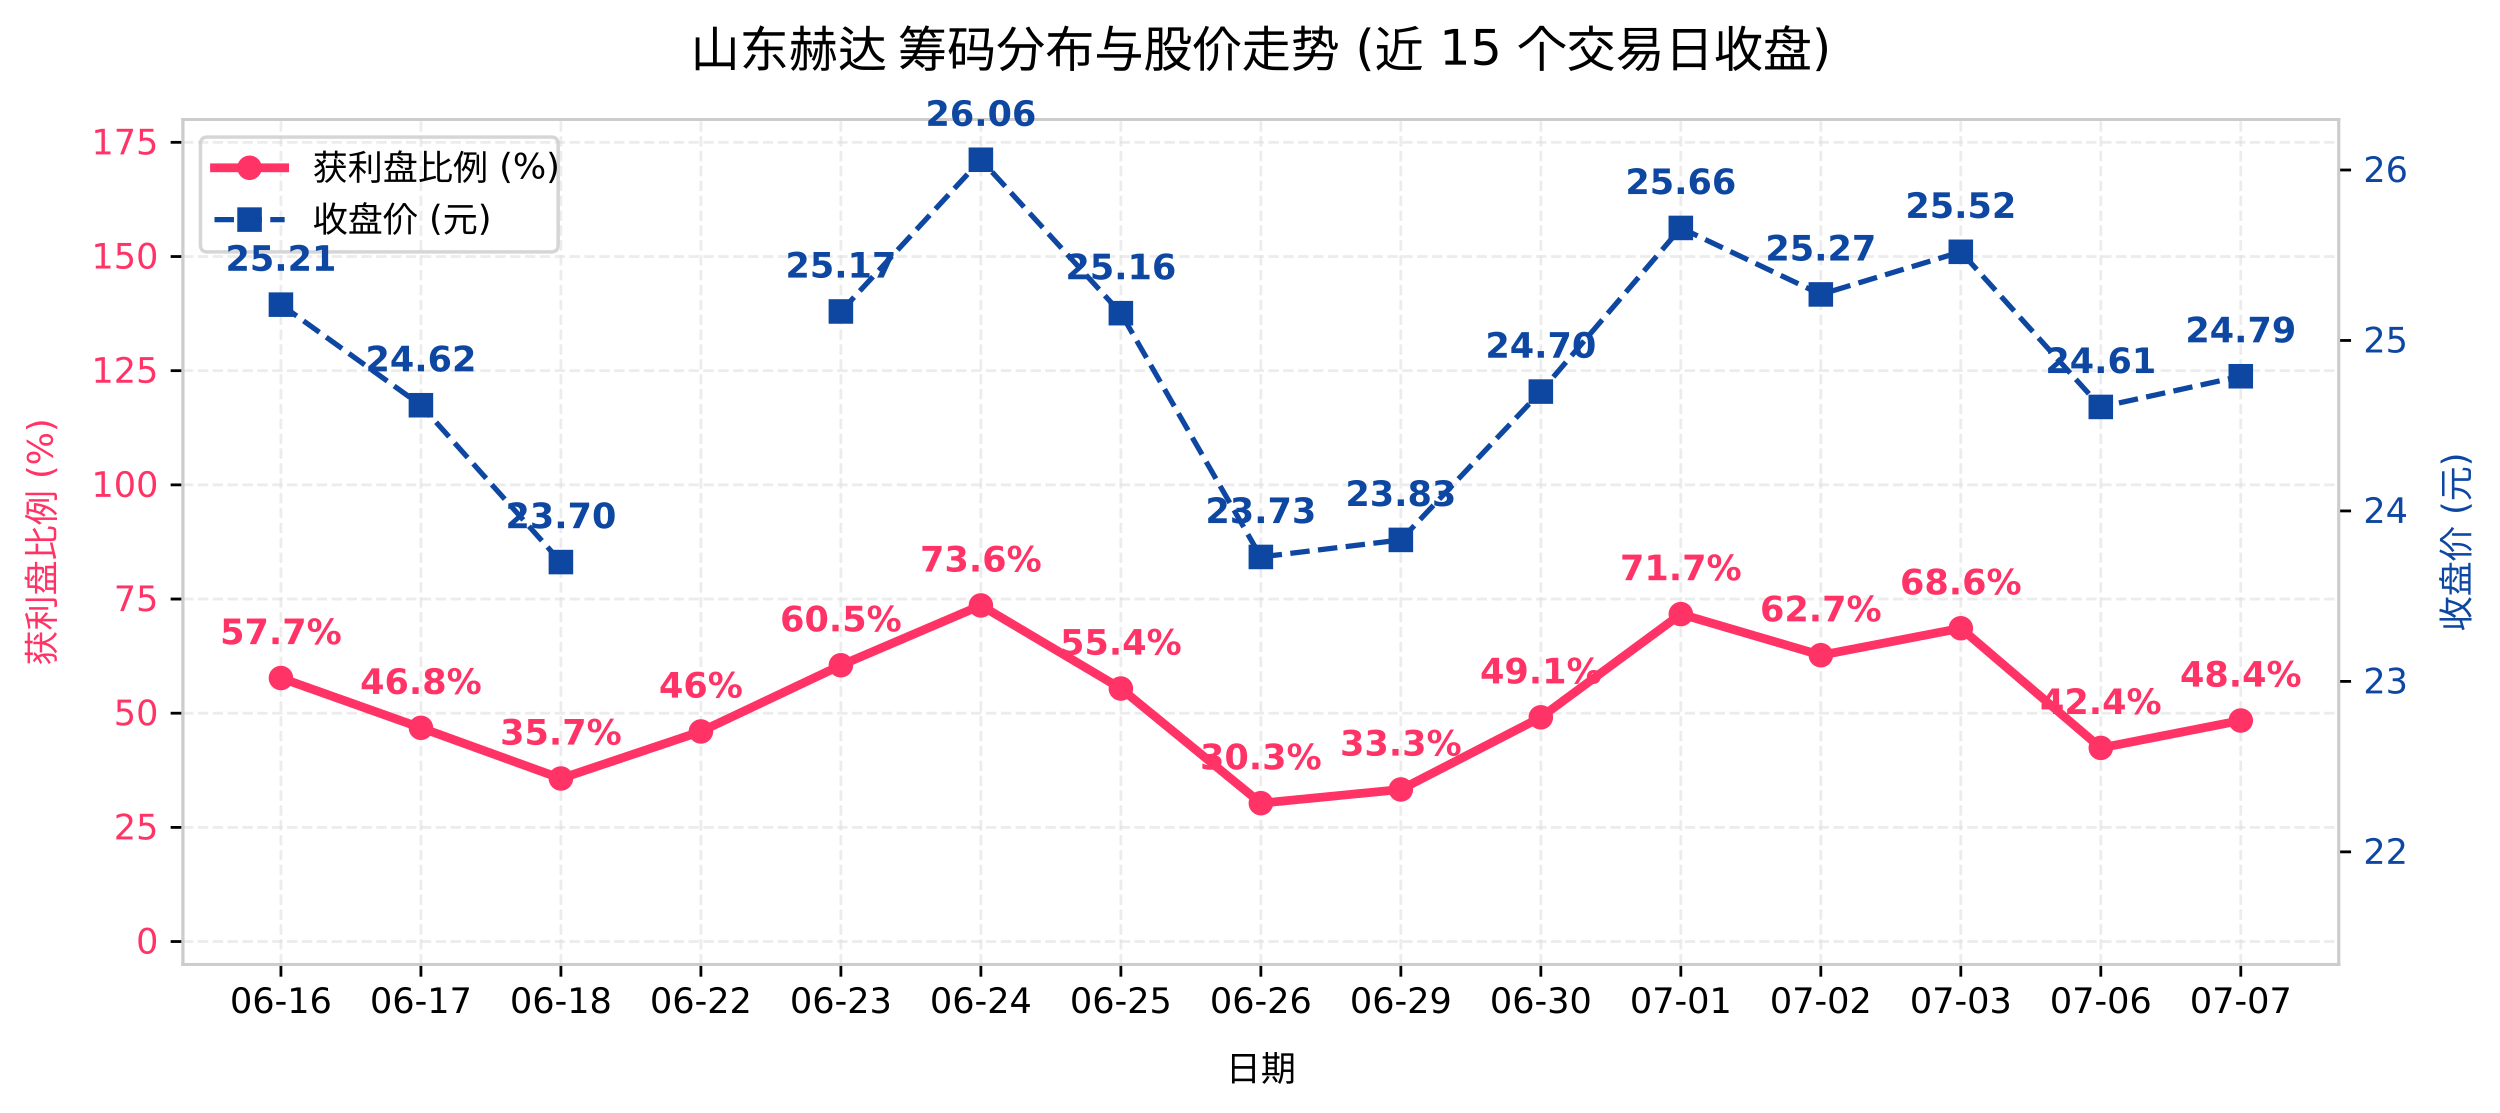
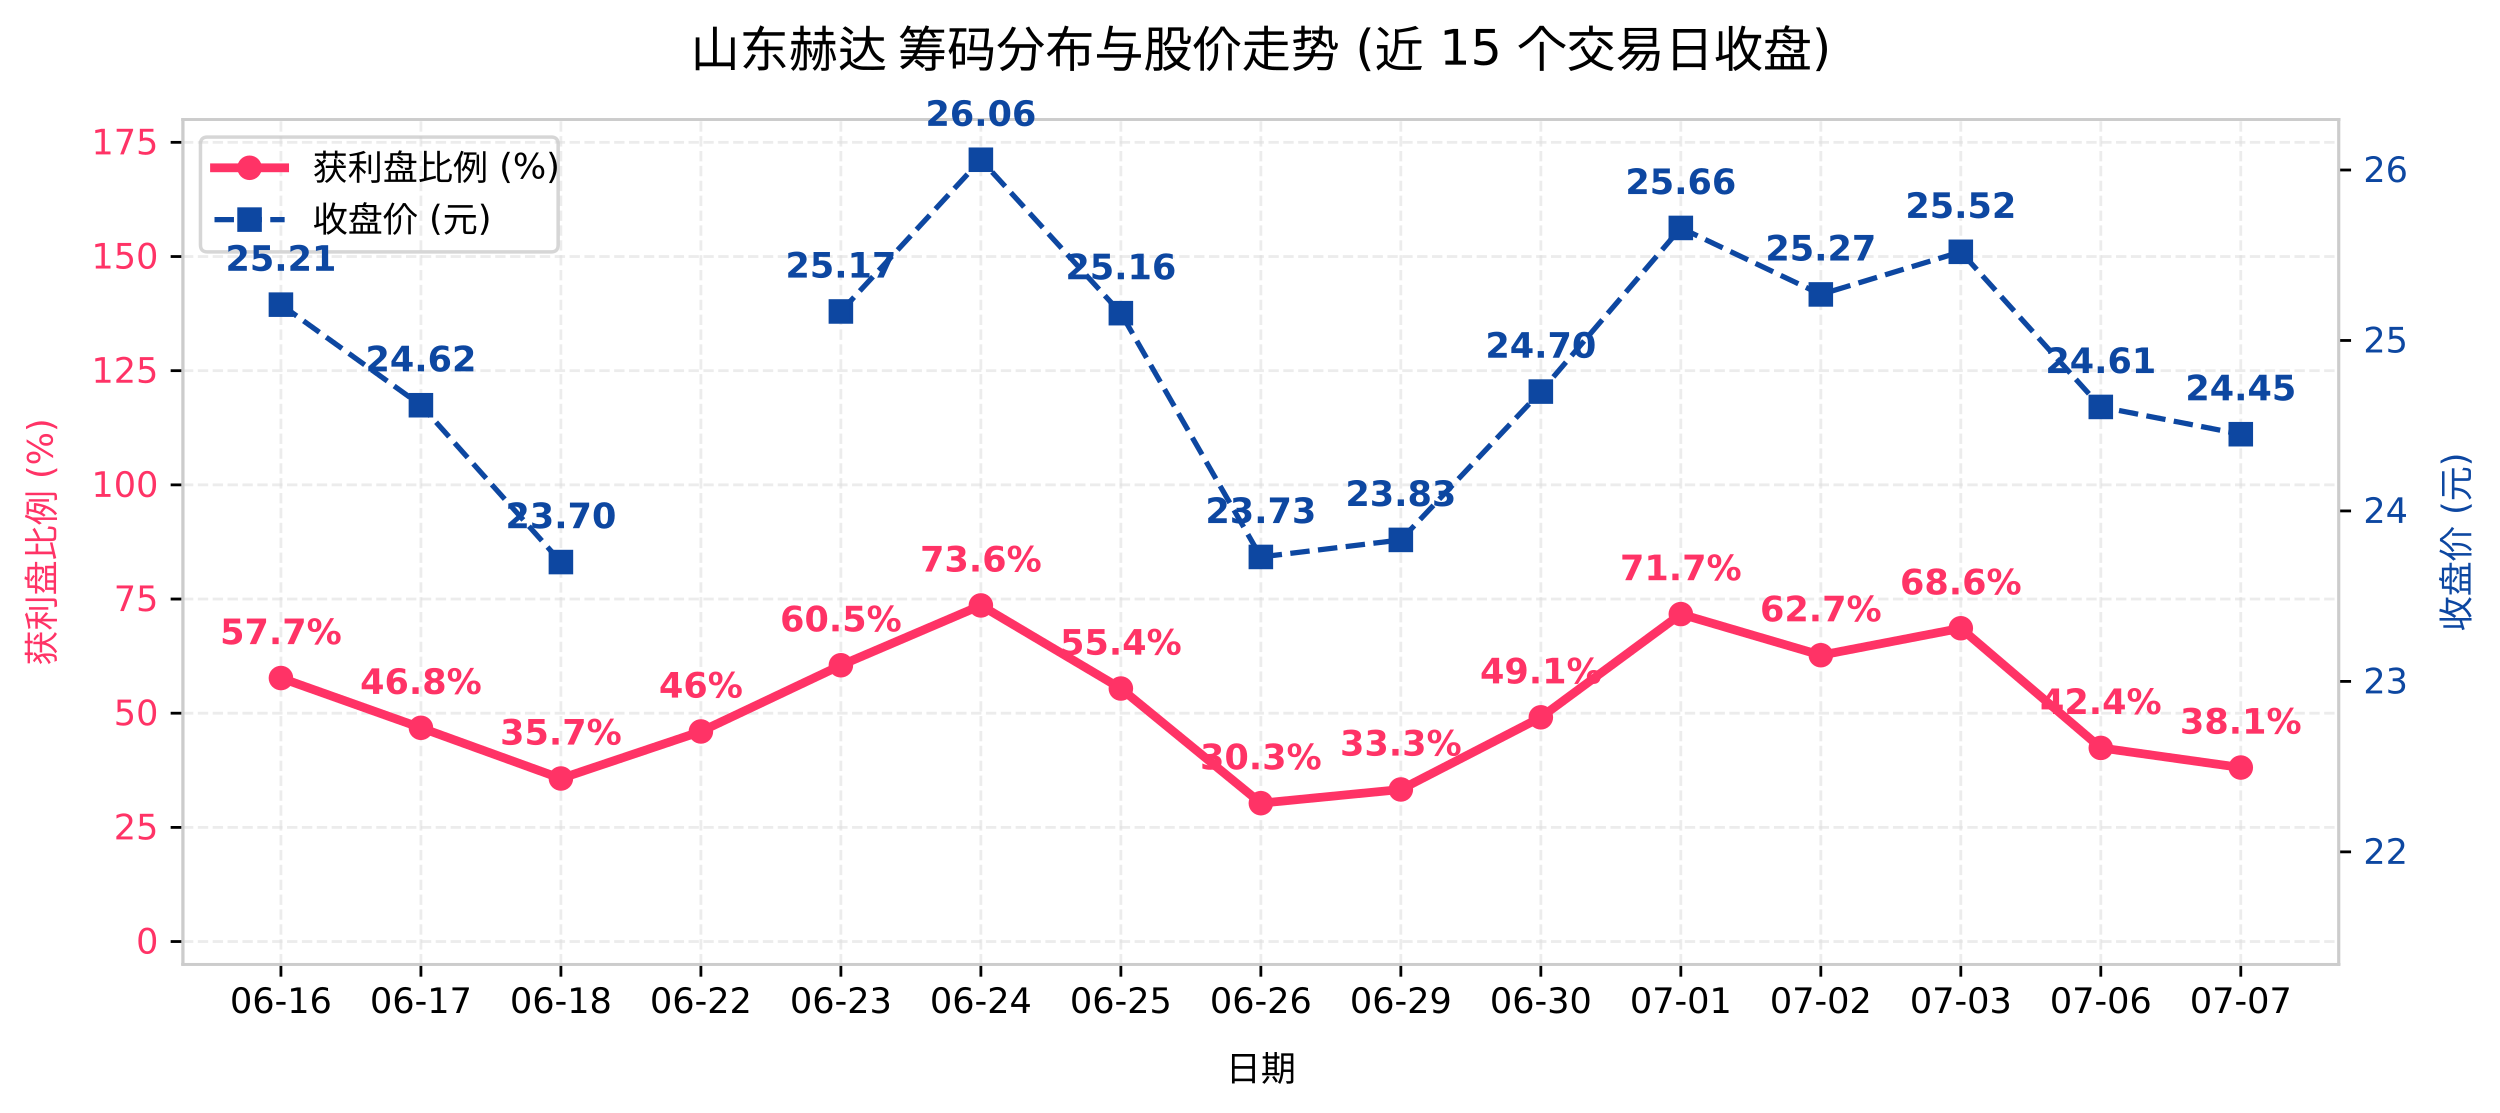
<svg xmlns="http://www.w3.org/2000/svg" xmlns:xlink="http://www.w3.org/1999/xlink" width="712.853pt" height="317.114pt" viewBox="0 0 712.853 317.114" version="1.1">
  <defs>
    <style type="text/css">*{stroke-linejoin: round; stroke-linecap: butt}</style>
  </defs>
  <g id="figure_1">
    <g id="patch_1">
      <path d="M 0 317.114  L 712.853 317.114  L 712.853 0  L 0 0  L 0 317.114  z " style="fill: none" />
    </g>
    <g id="axes_1">
      <g id="patch_2">
        <path d="M 52.163 274.983  L 666.883 274.983  L 666.883 34.08  L 52.163 34.08  L 52.163 274.983  z " style="fill: none" />
      </g>
      <g id="matplotlib.axis_1">
        <g id="xtick_1">
          <g id="line2d_1">
-             <path d="M 80.104 274.983  L 80.104 34.08  " clip-path="url(#p7b10d1725b)" style="fill: none; stroke-dasharray: 2.96,1.28; stroke-dashoffset: 0; stroke: #e0e0e0; stroke-opacity: 0.6; stroke-width: 0.8" />
+             <path d="M 80.104 274.983  L 80.104 34.08  " clip-path="url(#p184917767e)" style="fill: none; stroke-dasharray: 2.96,1.28; stroke-dashoffset: 0; stroke: #e0e0e0; stroke-opacity: 0.6; stroke-width: 0.8" />
          </g>
          <g id="line2d_2">
            <defs>
-               <path id="mfbb56ab481" d="M 0 0  L 0 3.5  " style="stroke: #000000; stroke-width: 0.8" />
+               <path id="mda53ec20e9" d="M 0 0  L 0 3.5  " style="stroke: #000000; stroke-width: 0.8" />
            </defs>
            <g>
-               <use xlink:href="#mfbb56ab481" x="80.104" y="274.983" style="stroke: #000000; stroke-width: 0.8" />
+               <use xlink:href="#mda53ec20e9" x="80.104" y="274.983" style="stroke: #000000; stroke-width: 0.8" />
            </g>
          </g>
          <g id="text_1">
            <text style="font: 10px 'WenQuanYi Zen Hei', 'DejaVu Sans', 'Arial', sans-serif; text-anchor: middle" x="80.104" y="288.839" transform="rotate(-0 80.10432 288.8391)">06-16</text>
          </g>
        </g>
        <g id="xtick_2">
          <g id="line2d_3">
-             <path d="M 120.021 274.983  L 120.021 34.08  " clip-path="url(#p7b10d1725b)" style="fill: none; stroke-dasharray: 2.96,1.28; stroke-dashoffset: 0; stroke: #e0e0e0; stroke-opacity: 0.6; stroke-width: 0.8" />
+             <path d="M 120.021 274.983  L 120.021 34.08  " clip-path="url(#p184917767e)" style="fill: none; stroke-dasharray: 2.96,1.28; stroke-dashoffset: 0; stroke: #e0e0e0; stroke-opacity: 0.6; stroke-width: 0.8" />
          </g>
          <g id="line2d_4">
            <g>
-               <use xlink:href="#mfbb56ab481" x="120.021" y="274.983" style="stroke: #000000; stroke-width: 0.8" />
+               <use xlink:href="#mda53ec20e9" x="120.021" y="274.983" style="stroke: #000000; stroke-width: 0.8" />
            </g>
          </g>
          <g id="text_2">
            <text style="font: 10px 'WenQuanYi Zen Hei', 'DejaVu Sans', 'Arial', sans-serif; text-anchor: middle" x="120.021" y="288.839" transform="rotate(-0 120.0212 288.8391)">06-17</text>
          </g>
        </g>
        <g id="xtick_3">
          <g id="line2d_5">
-             <path d="M 159.938 274.983  L 159.938 34.08  " clip-path="url(#p7b10d1725b)" style="fill: none; stroke-dasharray: 2.96,1.28; stroke-dashoffset: 0; stroke: #e0e0e0; stroke-opacity: 0.6; stroke-width: 0.8" />
+             <path d="M 159.938 274.983  L 159.938 34.08  " clip-path="url(#p184917767e)" style="fill: none; stroke-dasharray: 2.96,1.28; stroke-dashoffset: 0; stroke: #e0e0e0; stroke-opacity: 0.6; stroke-width: 0.8" />
          </g>
          <g id="line2d_6">
            <g>
-               <use xlink:href="#mfbb56ab481" x="159.938" y="274.983" style="stroke: #000000; stroke-width: 0.8" />
+               <use xlink:href="#mda53ec20e9" x="159.938" y="274.983" style="stroke: #000000; stroke-width: 0.8" />
            </g>
          </g>
          <g id="text_3">
            <text style="font: 10px 'WenQuanYi Zen Hei', 'DejaVu Sans', 'Arial', sans-serif; text-anchor: middle" x="159.938" y="288.839" transform="rotate(-0 159.9381 288.8391)">06-18</text>
          </g>
        </g>
        <g id="xtick_4">
          <g id="line2d_7">
-             <path d="M 199.855 274.983  L 199.855 34.08  " clip-path="url(#p7b10d1725b)" style="fill: none; stroke-dasharray: 2.96,1.28; stroke-dashoffset: 0; stroke: #e0e0e0; stroke-opacity: 0.6; stroke-width: 0.8" />
+             <path d="M 199.855 274.983  L 199.855 34.08  " clip-path="url(#p184917767e)" style="fill: none; stroke-dasharray: 2.96,1.28; stroke-dashoffset: 0; stroke: #e0e0e0; stroke-opacity: 0.6; stroke-width: 0.8" />
          </g>
          <g id="line2d_8">
            <g>
-               <use xlink:href="#mfbb56ab481" x="199.855" y="274.983" style="stroke: #000000; stroke-width: 0.8" />
+               <use xlink:href="#mda53ec20e9" x="199.855" y="274.983" style="stroke: #000000; stroke-width: 0.8" />
            </g>
          </g>
          <g id="text_4">
            <text style="font: 10px 'WenQuanYi Zen Hei', 'DejaVu Sans', 'Arial', sans-serif; text-anchor: middle" x="199.855" y="288.839" transform="rotate(-0 199.855 288.8391)">06-22</text>
          </g>
        </g>
        <g id="xtick_5">
          <g id="line2d_9">
-             <path d="M 239.772 274.983  L 239.772 34.08  " clip-path="url(#p7b10d1725b)" style="fill: none; stroke-dasharray: 2.96,1.28; stroke-dashoffset: 0; stroke: #e0e0e0; stroke-opacity: 0.6; stroke-width: 0.8" />
+             <path d="M 239.772 274.983  L 239.772 34.08  " clip-path="url(#p184917767e)" style="fill: none; stroke-dasharray: 2.96,1.28; stroke-dashoffset: 0; stroke: #e0e0e0; stroke-opacity: 0.6; stroke-width: 0.8" />
          </g>
          <g id="line2d_10">
            <g>
-               <use xlink:href="#mfbb56ab481" x="239.772" y="274.983" style="stroke: #000000; stroke-width: 0.8" />
+               <use xlink:href="#mda53ec20e9" x="239.772" y="274.983" style="stroke: #000000; stroke-width: 0.8" />
            </g>
          </g>
          <g id="text_5">
            <text style="font: 10px 'WenQuanYi Zen Hei', 'DejaVu Sans', 'Arial', sans-serif; text-anchor: middle" x="239.772" y="288.839" transform="rotate(-0 239.7719 288.8391)">06-23</text>
          </g>
        </g>
        <g id="xtick_6">
          <g id="line2d_11">
-             <path d="M 279.689 274.983  L 279.689 34.08  " clip-path="url(#p7b10d1725b)" style="fill: none; stroke-dasharray: 2.96,1.28; stroke-dashoffset: 0; stroke: #e0e0e0; stroke-opacity: 0.6; stroke-width: 0.8" />
+             <path d="M 279.689 274.983  L 279.689 34.08  " clip-path="url(#p184917767e)" style="fill: none; stroke-dasharray: 2.96,1.28; stroke-dashoffset: 0; stroke: #e0e0e0; stroke-opacity: 0.6; stroke-width: 0.8" />
          </g>
          <g id="line2d_12">
            <g>
-               <use xlink:href="#mfbb56ab481" x="279.689" y="274.983" style="stroke: #000000; stroke-width: 0.8" />
+               <use xlink:href="#mda53ec20e9" x="279.689" y="274.983" style="stroke: #000000; stroke-width: 0.8" />
            </g>
          </g>
          <g id="text_6">
            <text style="font: 10px 'WenQuanYi Zen Hei', 'DejaVu Sans', 'Arial', sans-serif; text-anchor: middle" x="279.689" y="288.839" transform="rotate(-0 279.6887 288.8391)">06-24</text>
          </g>
        </g>
        <g id="xtick_7">
          <g id="line2d_13">
-             <path d="M 319.606 274.983  L 319.606 34.08  " clip-path="url(#p7b10d1725b)" style="fill: none; stroke-dasharray: 2.96,1.28; stroke-dashoffset: 0; stroke: #e0e0e0; stroke-opacity: 0.6; stroke-width: 0.8" />
+             <path d="M 319.606 274.983  L 319.606 34.08  " clip-path="url(#p184917767e)" style="fill: none; stroke-dasharray: 2.96,1.28; stroke-dashoffset: 0; stroke: #e0e0e0; stroke-opacity: 0.6; stroke-width: 0.8" />
          </g>
          <g id="line2d_14">
            <g>
-               <use xlink:href="#mfbb56ab481" x="319.606" y="274.983" style="stroke: #000000; stroke-width: 0.8" />
+               <use xlink:href="#mda53ec20e9" x="319.606" y="274.983" style="stroke: #000000; stroke-width: 0.8" />
            </g>
          </g>
          <g id="text_7">
            <text style="font: 10px 'WenQuanYi Zen Hei', 'DejaVu Sans', 'Arial', sans-serif; text-anchor: middle" x="319.606" y="288.839" transform="rotate(-0 319.6056 288.8391)">06-25</text>
          </g>
        </g>
        <g id="xtick_8">
          <g id="line2d_15">
-             <path d="M 359.522 274.983  L 359.522 34.08  " clip-path="url(#p7b10d1725b)" style="fill: none; stroke-dasharray: 2.96,1.28; stroke-dashoffset: 0; stroke: #e0e0e0; stroke-opacity: 0.6; stroke-width: 0.8" />
+             <path d="M 359.522 274.983  L 359.522 34.08  " clip-path="url(#p184917767e)" style="fill: none; stroke-dasharray: 2.96,1.28; stroke-dashoffset: 0; stroke: #e0e0e0; stroke-opacity: 0.6; stroke-width: 0.8" />
          </g>
          <g id="line2d_16">
            <g>
-               <use xlink:href="#mfbb56ab481" x="359.522" y="274.983" style="stroke: #000000; stroke-width: 0.8" />
+               <use xlink:href="#mda53ec20e9" x="359.522" y="274.983" style="stroke: #000000; stroke-width: 0.8" />
            </g>
          </g>
          <g id="text_8">
            <text style="font: 10px 'WenQuanYi Zen Hei', 'DejaVu Sans', 'Arial', sans-serif; text-anchor: middle" x="359.522" y="288.839" transform="rotate(-0 359.5225 288.8391)">06-26</text>
          </g>
        </g>
        <g id="xtick_9">
          <g id="line2d_17">
-             <path d="M 399.439 274.983  L 399.439 34.08  " clip-path="url(#p7b10d1725b)" style="fill: none; stroke-dasharray: 2.96,1.28; stroke-dashoffset: 0; stroke: #e0e0e0; stroke-opacity: 0.6; stroke-width: 0.8" />
+             <path d="M 399.439 274.983  L 399.439 34.08  " clip-path="url(#p184917767e)" style="fill: none; stroke-dasharray: 2.96,1.28; stroke-dashoffset: 0; stroke: #e0e0e0; stroke-opacity: 0.6; stroke-width: 0.8" />
          </g>
          <g id="line2d_18">
            <g>
-               <use xlink:href="#mfbb56ab481" x="399.439" y="274.983" style="stroke: #000000; stroke-width: 0.8" />
+               <use xlink:href="#mda53ec20e9" x="399.439" y="274.983" style="stroke: #000000; stroke-width: 0.8" />
            </g>
          </g>
          <g id="text_9">
            <text style="font: 10px 'WenQuanYi Zen Hei', 'DejaVu Sans', 'Arial', sans-serif; text-anchor: middle" x="399.439" y="288.839" transform="rotate(-0 399.4394 288.8391)">06-29</text>
          </g>
        </g>
        <g id="xtick_10">
          <g id="line2d_19">
-             <path d="M 439.356 274.983  L 439.356 34.08  " clip-path="url(#p7b10d1725b)" style="fill: none; stroke-dasharray: 2.96,1.28; stroke-dashoffset: 0; stroke: #e0e0e0; stroke-opacity: 0.6; stroke-width: 0.8" />
+             <path d="M 439.356 274.983  L 439.356 34.08  " clip-path="url(#p184917767e)" style="fill: none; stroke-dasharray: 2.96,1.28; stroke-dashoffset: 0; stroke: #e0e0e0; stroke-opacity: 0.6; stroke-width: 0.8" />
          </g>
          <g id="line2d_20">
            <g>
-               <use xlink:href="#mfbb56ab481" x="439.356" y="274.983" style="stroke: #000000; stroke-width: 0.8" />
+               <use xlink:href="#mda53ec20e9" x="439.356" y="274.983" style="stroke: #000000; stroke-width: 0.8" />
            </g>
          </g>
          <g id="text_10">
            <text style="font: 10px 'WenQuanYi Zen Hei', 'DejaVu Sans', 'Arial', sans-serif; text-anchor: middle" x="439.356" y="288.839" transform="rotate(-0 439.3563 288.8391)">06-30</text>
          </g>
        </g>
        <g id="xtick_11">
          <g id="line2d_21">
-             <path d="M 479.273 274.983  L 479.273 34.08  " clip-path="url(#p7b10d1725b)" style="fill: none; stroke-dasharray: 2.96,1.28; stroke-dashoffset: 0; stroke: #e0e0e0; stroke-opacity: 0.6; stroke-width: 0.8" />
+             <path d="M 479.273 274.983  L 479.273 34.08  " clip-path="url(#p184917767e)" style="fill: none; stroke-dasharray: 2.96,1.28; stroke-dashoffset: 0; stroke: #e0e0e0; stroke-opacity: 0.6; stroke-width: 0.8" />
          </g>
          <g id="line2d_22">
            <g>
-               <use xlink:href="#mfbb56ab481" x="479.273" y="274.983" style="stroke: #000000; stroke-width: 0.8" />
+               <use xlink:href="#mda53ec20e9" x="479.273" y="274.983" style="stroke: #000000; stroke-width: 0.8" />
            </g>
          </g>
          <g id="text_11">
            <text style="font: 10px 'WenQuanYi Zen Hei', 'DejaVu Sans', 'Arial', sans-serif; text-anchor: middle" x="479.273" y="288.839" transform="rotate(-0 479.2731 288.8391)">07-01</text>
          </g>
        </g>
        <g id="xtick_12">
          <g id="line2d_23">
-             <path d="M 519.19 274.983  L 519.19 34.08  " clip-path="url(#p7b10d1725b)" style="fill: none; stroke-dasharray: 2.96,1.28; stroke-dashoffset: 0; stroke: #e0e0e0; stroke-opacity: 0.6; stroke-width: 0.8" />
+             <path d="M 519.19 274.983  L 519.19 34.08  " clip-path="url(#p184917767e)" style="fill: none; stroke-dasharray: 2.96,1.28; stroke-dashoffset: 0; stroke: #e0e0e0; stroke-opacity: 0.6; stroke-width: 0.8" />
          </g>
          <g id="line2d_24">
            <g>
-               <use xlink:href="#mfbb56ab481" x="519.19" y="274.983" style="stroke: #000000; stroke-width: 0.8" />
+               <use xlink:href="#mda53ec20e9" x="519.19" y="274.983" style="stroke: #000000; stroke-width: 0.8" />
            </g>
          </g>
          <g id="text_12">
            <text style="font: 10px 'WenQuanYi Zen Hei', 'DejaVu Sans', 'Arial', sans-serif; text-anchor: middle" x="519.19" y="288.839" transform="rotate(-0 519.19 288.8391)">07-02</text>
          </g>
        </g>
        <g id="xtick_13">
          <g id="line2d_25">
-             <path d="M 559.107 274.983  L 559.107 34.08  " clip-path="url(#p7b10d1725b)" style="fill: none; stroke-dasharray: 2.96,1.28; stroke-dashoffset: 0; stroke: #e0e0e0; stroke-opacity: 0.6; stroke-width: 0.8" />
+             <path d="M 559.107 274.983  L 559.107 34.08  " clip-path="url(#p184917767e)" style="fill: none; stroke-dasharray: 2.96,1.28; stroke-dashoffset: 0; stroke: #e0e0e0; stroke-opacity: 0.6; stroke-width: 0.8" />
          </g>
          <g id="line2d_26">
            <g>
-               <use xlink:href="#mfbb56ab481" x="559.107" y="274.983" style="stroke: #000000; stroke-width: 0.8" />
+               <use xlink:href="#mda53ec20e9" x="559.107" y="274.983" style="stroke: #000000; stroke-width: 0.8" />
            </g>
          </g>
          <g id="text_13">
            <text style="font: 10px 'WenQuanYi Zen Hei', 'DejaVu Sans', 'Arial', sans-serif; text-anchor: middle" x="559.107" y="288.839" transform="rotate(-0 559.1069 288.8391)">07-03</text>
          </g>
        </g>
        <g id="xtick_14">
          <g id="line2d_27">
-             <path d="M 599.024 274.983  L 599.024 34.08  " clip-path="url(#p7b10d1725b)" style="fill: none; stroke-dasharray: 2.96,1.28; stroke-dashoffset: 0; stroke: #e0e0e0; stroke-opacity: 0.6; stroke-width: 0.8" />
+             <path d="M 599.024 274.983  L 599.024 34.08  " clip-path="url(#p184917767e)" style="fill: none; stroke-dasharray: 2.96,1.28; stroke-dashoffset: 0; stroke: #e0e0e0; stroke-opacity: 0.6; stroke-width: 0.8" />
          </g>
          <g id="line2d_28">
            <g>
-               <use xlink:href="#mfbb56ab481" x="599.024" y="274.983" style="stroke: #000000; stroke-width: 0.8" />
+               <use xlink:href="#mda53ec20e9" x="599.024" y="274.983" style="stroke: #000000; stroke-width: 0.8" />
            </g>
          </g>
          <g id="text_14">
            <text style="font: 10px 'WenQuanYi Zen Hei', 'DejaVu Sans', 'Arial', sans-serif; text-anchor: middle" x="599.024" y="288.839" transform="rotate(-0 599.0238 288.8391)">07-06</text>
          </g>
        </g>
        <g id="xtick_15">
          <g id="line2d_29">
-             <path d="M 638.941 274.983  L 638.941 34.08  " clip-path="url(#p7b10d1725b)" style="fill: none; stroke-dasharray: 2.96,1.28; stroke-dashoffset: 0; stroke: #e0e0e0; stroke-opacity: 0.6; stroke-width: 0.8" />
+             <path d="M 638.941 274.983  L 638.941 34.08  " clip-path="url(#p184917767e)" style="fill: none; stroke-dasharray: 2.96,1.28; stroke-dashoffset: 0; stroke: #e0e0e0; stroke-opacity: 0.6; stroke-width: 0.8" />
          </g>
          <g id="line2d_30">
            <g>
-               <use xlink:href="#mfbb56ab481" x="638.941" y="274.983" style="stroke: #000000; stroke-width: 0.8" />
+               <use xlink:href="#mda53ec20e9" x="638.941" y="274.983" style="stroke: #000000; stroke-width: 0.8" />
            </g>
          </g>
          <g id="text_15">
            <text style="font: 10px 'WenQuanYi Zen Hei', 'DejaVu Sans', 'Arial', sans-serif; text-anchor: middle" x="638.941" y="288.839" transform="rotate(-0 638.9407 288.8391)">07-07</text>
          </g>
        </g>
        <g id="text_16">
          <text style="font: 10px 'WenQuanYi Zen Hei', 'DejaVu Sans', 'Arial', sans-serif; text-anchor: middle" x="359.522" y="308.253" transform="rotate(-0 359.5225 308.2531)">日期</text>
        </g>
      </g>
      <g id="matplotlib.axis_2">
        <g id="ytick_1">
          <g id="line2d_31">
-             <path d="M 52.163 268.472  L 666.883 268.472  " clip-path="url(#p7b10d1725b)" style="fill: none; stroke-dasharray: 2.96,1.28; stroke-dashoffset: 0; stroke: #e0e0e0; stroke-opacity: 0.6; stroke-width: 0.8" />
+             <path d="M 52.163 268.472  L 666.883 268.472  " clip-path="url(#p184917767e)" style="fill: none; stroke-dasharray: 2.96,1.28; stroke-dashoffset: 0; stroke: #e0e0e0; stroke-opacity: 0.6; stroke-width: 0.8" />
          </g>
          <g id="line2d_32">
            <defs>
-               <path id="m4ea9be0544" d="M 0 0  L -3.5 0  " style="stroke: #000000; stroke-width: 0.8" />
+               <path id="md0bc07fac5" d="M 0 0  L -3.5 0  " style="stroke: #000000; stroke-width: 0.8" />
            </defs>
            <g>
-               <use xlink:href="#m4ea9be0544" x="52.163" y="268.472" style="stroke: #000000; stroke-width: 0.8" />
+               <use xlink:href="#md0bc07fac5" x="52.163" y="268.472" style="stroke: #000000; stroke-width: 0.8" />
            </g>
          </g>
          <g id="text_17">
            <text style="fill: #ff3366; font: 10px 'WenQuanYi Zen Hei', 'DejaVu Sans', 'Arial', sans-serif; text-anchor: end" x="45.163" y="271.9" transform="rotate(-0 45.1625 271.9001)">0</text>
          </g>
        </g>
        <g id="ytick_2">
          <g id="line2d_33">
-             <path d="M 52.163 235.918  L 666.883 235.918  " clip-path="url(#p7b10d1725b)" style="fill: none; stroke-dasharray: 2.96,1.28; stroke-dashoffset: 0; stroke: #e0e0e0; stroke-opacity: 0.6; stroke-width: 0.8" />
+             <path d="M 52.163 235.918  L 666.883 235.918  " clip-path="url(#p184917767e)" style="fill: none; stroke-dasharray: 2.96,1.28; stroke-dashoffset: 0; stroke: #e0e0e0; stroke-opacity: 0.6; stroke-width: 0.8" />
          </g>
          <g id="line2d_34">
            <g>
-               <use xlink:href="#m4ea9be0544" x="52.163" y="235.918" style="stroke: #000000; stroke-width: 0.8" />
+               <use xlink:href="#md0bc07fac5" x="52.163" y="235.918" style="stroke: #000000; stroke-width: 0.8" />
            </g>
          </g>
          <g id="text_18">
            <text style="fill: #ff3366; font: 10px 'WenQuanYi Zen Hei', 'DejaVu Sans', 'Arial', sans-serif; text-anchor: end" x="45.163" y="239.346" transform="rotate(-0 45.1625 239.3457)">25</text>
          </g>
        </g>
        <g id="ytick_3">
          <g id="line2d_35">
-             <path d="M 52.163 203.363  L 666.883 203.363  " clip-path="url(#p7b10d1725b)" style="fill: none; stroke-dasharray: 2.96,1.28; stroke-dashoffset: 0; stroke: #e0e0e0; stroke-opacity: 0.6; stroke-width: 0.8" />
+             <path d="M 52.163 203.363  L 666.883 203.363  " clip-path="url(#p184917767e)" style="fill: none; stroke-dasharray: 2.96,1.28; stroke-dashoffset: 0; stroke: #e0e0e0; stroke-opacity: 0.6; stroke-width: 0.8" />
          </g>
          <g id="line2d_36">
            <g>
-               <use xlink:href="#m4ea9be0544" x="52.163" y="203.363" style="stroke: #000000; stroke-width: 0.8" />
+               <use xlink:href="#md0bc07fac5" x="52.163" y="203.363" style="stroke: #000000; stroke-width: 0.8" />
            </g>
          </g>
          <g id="text_19">
            <text style="fill: #ff3366; font: 10px 'WenQuanYi Zen Hei', 'DejaVu Sans', 'Arial', sans-serif; text-anchor: end" x="45.163" y="206.791" transform="rotate(-0 45.1625 206.7913)">50</text>
          </g>
        </g>
        <g id="ytick_4">
          <g id="line2d_37">
-             <path d="M 52.163 170.809  L 666.883 170.809  " clip-path="url(#p7b10d1725b)" style="fill: none; stroke-dasharray: 2.96,1.28; stroke-dashoffset: 0; stroke: #e0e0e0; stroke-opacity: 0.6; stroke-width: 0.8" />
+             <path d="M 52.163 170.809  L 666.883 170.809  " clip-path="url(#p184917767e)" style="fill: none; stroke-dasharray: 2.96,1.28; stroke-dashoffset: 0; stroke: #e0e0e0; stroke-opacity: 0.6; stroke-width: 0.8" />
          </g>
          <g id="line2d_38">
            <g>
-               <use xlink:href="#m4ea9be0544" x="52.163" y="170.809" style="stroke: #000000; stroke-width: 0.8" />
+               <use xlink:href="#md0bc07fac5" x="52.163" y="170.809" style="stroke: #000000; stroke-width: 0.8" />
            </g>
          </g>
          <g id="text_20">
            <text style="fill: #ff3366; font: 10px 'WenQuanYi Zen Hei', 'DejaVu Sans', 'Arial', sans-serif; text-anchor: end" x="45.163" y="174.237" transform="rotate(-0 45.1625 174.2369)">75</text>
          </g>
        </g>
        <g id="ytick_5">
          <g id="line2d_39">
-             <path d="M 52.163 138.254  L 666.883 138.254  " clip-path="url(#p7b10d1725b)" style="fill: none; stroke-dasharray: 2.96,1.28; stroke-dashoffset: 0; stroke: #e0e0e0; stroke-opacity: 0.6; stroke-width: 0.8" />
+             <path d="M 52.163 138.254  L 666.883 138.254  " clip-path="url(#p184917767e)" style="fill: none; stroke-dasharray: 2.96,1.28; stroke-dashoffset: 0; stroke: #e0e0e0; stroke-opacity: 0.6; stroke-width: 0.8" />
          </g>
          <g id="line2d_40">
            <g>
-               <use xlink:href="#m4ea9be0544" x="52.163" y="138.254" style="stroke: #000000; stroke-width: 0.8" />
+               <use xlink:href="#md0bc07fac5" x="52.163" y="138.254" style="stroke: #000000; stroke-width: 0.8" />
            </g>
          </g>
          <g id="text_21">
            <text style="fill: #ff3366; font: 10px 'WenQuanYi Zen Hei', 'DejaVu Sans', 'Arial', sans-serif; text-anchor: end" x="45.163" y="141.682" transform="rotate(-0 45.1625 141.6825)">100</text>
          </g>
        </g>
        <g id="ytick_6">
          <g id="line2d_41">
-             <path d="M 52.163 105.7  L 666.883 105.7  " clip-path="url(#p7b10d1725b)" style="fill: none; stroke-dasharray: 2.96,1.28; stroke-dashoffset: 0; stroke: #e0e0e0; stroke-opacity: 0.6; stroke-width: 0.8" />
+             <path d="M 52.163 105.7  L 666.883 105.7  " clip-path="url(#p184917767e)" style="fill: none; stroke-dasharray: 2.96,1.28; stroke-dashoffset: 0; stroke: #e0e0e0; stroke-opacity: 0.6; stroke-width: 0.8" />
          </g>
          <g id="line2d_42">
            <g>
-               <use xlink:href="#m4ea9be0544" x="52.163" y="105.7" style="stroke: #000000; stroke-width: 0.8" />
+               <use xlink:href="#md0bc07fac5" x="52.163" y="105.7" style="stroke: #000000; stroke-width: 0.8" />
            </g>
          </g>
          <g id="text_22">
            <text style="fill: #ff3366; font: 10px 'WenQuanYi Zen Hei', 'DejaVu Sans', 'Arial', sans-serif; text-anchor: end" x="45.163" y="109.128" transform="rotate(-0 45.1625 109.1281)">125</text>
          </g>
        </g>
        <g id="ytick_7">
          <g id="line2d_43">
-             <path d="M 52.163 73.146  L 666.883 73.146  " clip-path="url(#p7b10d1725b)" style="fill: none; stroke-dasharray: 2.96,1.28; stroke-dashoffset: 0; stroke: #e0e0e0; stroke-opacity: 0.6; stroke-width: 0.8" />
+             <path d="M 52.163 73.146  L 666.883 73.146  " clip-path="url(#p184917767e)" style="fill: none; stroke-dasharray: 2.96,1.28; stroke-dashoffset: 0; stroke: #e0e0e0; stroke-opacity: 0.6; stroke-width: 0.8" />
          </g>
          <g id="line2d_44">
            <g>
-               <use xlink:href="#m4ea9be0544" x="52.163" y="73.146" style="stroke: #000000; stroke-width: 0.8" />
+               <use xlink:href="#md0bc07fac5" x="52.163" y="73.146" style="stroke: #000000; stroke-width: 0.8" />
            </g>
          </g>
          <g id="text_23">
            <text style="fill: #ff3366; font: 10px 'WenQuanYi Zen Hei', 'DejaVu Sans', 'Arial', sans-serif; text-anchor: end" x="45.163" y="76.574" transform="rotate(-0 45.1625 76.57371)">150</text>
          </g>
        </g>
        <g id="ytick_8">
          <g id="line2d_45">
-             <path d="M 52.163 40.591  L 666.883 40.591  " clip-path="url(#p7b10d1725b)" style="fill: none; stroke-dasharray: 2.96,1.28; stroke-dashoffset: 0; stroke: #e0e0e0; stroke-opacity: 0.6; stroke-width: 0.8" />
+             <path d="M 52.163 40.591  L 666.883 40.591  " clip-path="url(#p184917767e)" style="fill: none; stroke-dasharray: 2.96,1.28; stroke-dashoffset: 0; stroke: #e0e0e0; stroke-opacity: 0.6; stroke-width: 0.8" />
          </g>
          <g id="line2d_46">
            <g>
-               <use xlink:href="#m4ea9be0544" x="52.163" y="40.591" style="stroke: #000000; stroke-width: 0.8" />
+               <use xlink:href="#md0bc07fac5" x="52.163" y="40.591" style="stroke: #000000; stroke-width: 0.8" />
            </g>
          </g>
          <g id="text_24">
            <text style="fill: #ff3366; font: 10px 'WenQuanYi Zen Hei', 'DejaVu Sans', 'Arial', sans-serif; text-anchor: end" x="45.163" y="44.019" transform="rotate(-0 45.1625 44.01932)">175</text>
          </g>
        </g>
        <g id="text_25">
          <text style="fill: #ff3366; font: 10px 'WenQuanYi Zen Hei', 'DejaVu Sans', 'Arial', sans-serif; text-anchor: middle" x="15.463" y="154.532" transform="rotate(-90 15.4625 154.5316)">获利盘比例 (%)</text>
        </g>
      </g>
      <g id="line2d_47">
-         <path d="M 80.104 193.336  L 120.021 207.53  L 159.938 221.984  L 199.855 208.572  L 239.772 189.69  L 279.689 172.632  L 319.606 196.331  L 359.522 229.016  L 399.439 225.109  L 439.356 204.535  L 479.273 175.106  L 519.19 186.826  L 559.107 179.143  L 599.024 213.26  L 638.941 205.447  " clip-path="url(#p7b10d1725b)" style="fill: none; stroke: #ff3366; stroke-width: 2.5; stroke-linecap: square" />
+         <path d="M 80.104 193.336  L 120.021 207.53  L 159.938 221.984  L 199.855 208.572  L 239.772 189.69  L 279.689 172.632  L 319.606 196.331  L 359.522 229.016  L 399.439 225.109  L 439.356 204.535  L 479.273 175.106  L 519.19 186.826  L 559.107 179.143  L 599.024 213.26  L 638.941 218.859  " clip-path="url(#p184917767e)" style="fill: none; stroke: #ff3366; stroke-width: 2.5; stroke-linecap: square" />
        <defs>
-           <path id="mded2bdd2da" d="M 0 3  C 0.796 3 1.559 2.684 2.121 2.121  C 2.684 1.559 3 0.796 3 0  C 3 -0.796 2.684 -1.559 2.121 -2.121  C 1.559 -2.684 0.796 -3 0 -3  C -0.796 -3 -1.559 -2.684 -2.121 -2.121  C -2.684 -1.559 -3 -0.796 -3 0  C -3 0.796 -2.684 1.559 -2.121 2.121  C -1.559 2.684 -0.796 3 0 3  z " style="stroke: #ff3366" />
+           <path id="m6060b55880" d="M 0 3  C 0.796 3 1.559 2.684 2.121 2.121  C 2.684 1.559 3 0.796 3 0  C 3 -0.796 2.684 -1.559 2.121 -2.121  C 1.559 -2.684 0.796 -3 0 -3  C -0.796 -3 -1.559 -2.684 -2.121 -2.121  C -2.684 -1.559 -3 -0.796 -3 0  C -3 0.796 -2.684 1.559 -2.121 2.121  C -1.559 2.684 -0.796 3 0 3  z " style="stroke: #ff3366" />
        </defs>
-         <g clip-path="url(#p7b10d1725b)">
-           <use xlink:href="#mded2bdd2da" x="80.104" y="193.336" style="fill: #ff3366; stroke: #ff3366" />
-           <use xlink:href="#mded2bdd2da" x="120.021" y="207.53" style="fill: #ff3366; stroke: #ff3366" />
-           <use xlink:href="#mded2bdd2da" x="159.938" y="221.984" style="fill: #ff3366; stroke: #ff3366" />
-           <use xlink:href="#mded2bdd2da" x="199.855" y="208.572" style="fill: #ff3366; stroke: #ff3366" />
-           <use xlink:href="#mded2bdd2da" x="239.772" y="189.69" style="fill: #ff3366; stroke: #ff3366" />
-           <use xlink:href="#mded2bdd2da" x="279.689" y="172.632" style="fill: #ff3366; stroke: #ff3366" />
-           <use xlink:href="#mded2bdd2da" x="319.606" y="196.331" style="fill: #ff3366; stroke: #ff3366" />
-           <use xlink:href="#mded2bdd2da" x="359.522" y="229.016" style="fill: #ff3366; stroke: #ff3366" />
-           <use xlink:href="#mded2bdd2da" x="399.439" y="225.109" style="fill: #ff3366; stroke: #ff3366" />
-           <use xlink:href="#mded2bdd2da" x="439.356" y="204.535" style="fill: #ff3366; stroke: #ff3366" />
-           <use xlink:href="#mded2bdd2da" x="479.273" y="175.106" style="fill: #ff3366; stroke: #ff3366" />
-           <use xlink:href="#mded2bdd2da" x="519.19" y="186.826" style="fill: #ff3366; stroke: #ff3366" />
-           <use xlink:href="#mded2bdd2da" x="559.107" y="179.143" style="fill: #ff3366; stroke: #ff3366" />
-           <use xlink:href="#mded2bdd2da" x="599.024" y="213.26" style="fill: #ff3366; stroke: #ff3366" />
-           <use xlink:href="#mded2bdd2da" x="638.941" y="205.447" style="fill: #ff3366; stroke: #ff3366" />
+         <g clip-path="url(#p184917767e)">
+           <use xlink:href="#m6060b55880" x="80.104" y="193.336" style="fill: #ff3366; stroke: #ff3366" />
+           <use xlink:href="#m6060b55880" x="120.021" y="207.53" style="fill: #ff3366; stroke: #ff3366" />
+           <use xlink:href="#m6060b55880" x="159.938" y="221.984" style="fill: #ff3366; stroke: #ff3366" />
+           <use xlink:href="#m6060b55880" x="199.855" y="208.572" style="fill: #ff3366; stroke: #ff3366" />
+           <use xlink:href="#m6060b55880" x="239.772" y="189.69" style="fill: #ff3366; stroke: #ff3366" />
+           <use xlink:href="#m6060b55880" x="279.689" y="172.632" style="fill: #ff3366; stroke: #ff3366" />
+           <use xlink:href="#m6060b55880" x="319.606" y="196.331" style="fill: #ff3366; stroke: #ff3366" />
+           <use xlink:href="#m6060b55880" x="359.522" y="229.016" style="fill: #ff3366; stroke: #ff3366" />
+           <use xlink:href="#m6060b55880" x="399.439" y="225.109" style="fill: #ff3366; stroke: #ff3366" />
+           <use xlink:href="#m6060b55880" x="439.356" y="204.535" style="fill: #ff3366; stroke: #ff3366" />
+           <use xlink:href="#m6060b55880" x="479.273" y="175.106" style="fill: #ff3366; stroke: #ff3366" />
+           <use xlink:href="#m6060b55880" x="519.19" y="186.826" style="fill: #ff3366; stroke: #ff3366" />
+           <use xlink:href="#m6060b55880" x="559.107" y="179.143" style="fill: #ff3366; stroke: #ff3366" />
+           <use xlink:href="#m6060b55880" x="599.024" y="213.26" style="fill: #ff3366; stroke: #ff3366" />
+           <use xlink:href="#m6060b55880" x="638.941" y="218.859" style="fill: #ff3366; stroke: #ff3366" />
        </g>
      </g>
      <g id="patch_3">
        <path d="M 52.163 274.983  L 52.163 34.08  " style="fill: none; stroke: #cccccc; stroke-width: 0.8; stroke-linejoin: miter; stroke-linecap: square" />
      </g>
      <g id="patch_4">
        <path d="M 666.883 274.983  L 666.883 34.08  " style="fill: none; stroke: #cccccc; stroke-width: 0.8; stroke-linejoin: miter; stroke-linecap: square" />
      </g>
      <g id="patch_5">
        <path d="M 52.163 274.983  L 666.883 274.983  " style="fill: none; stroke: #cccccc; stroke-width: 0.8; stroke-linejoin: miter; stroke-linecap: square" />
      </g>
      <g id="patch_6">
        <path d="M 52.163 34.08  L 666.883 34.08  " style="fill: none; stroke: #cccccc; stroke-width: 0.8; stroke-linejoin: miter; stroke-linecap: square" />
      </g>
      <g id="text_26">
        <text style="fill: #ff3366; font: 700 10px 'WenQuanYi Zen Hei', 'DejaVu Sans', 'Arial', sans-serif; text-anchor: middle" x="80.104" y="183.675" transform="rotate(-0 80.10432 183.6755)">57.7%</text>
      </g>
      <g id="text_27">
        <text style="fill: #ff3366; font: 700 10px 'WenQuanYi Zen Hei', 'DejaVu Sans', 'Arial', sans-serif; text-anchor: middle" x="120.021" y="197.869" transform="rotate(-0 120.0212 197.8692)">46.8%</text>
      </g>
      <g id="text_28">
        <text style="fill: #ff3366; font: 700 10px 'WenQuanYi Zen Hei', 'DejaVu Sans', 'Arial', sans-serif; text-anchor: middle" x="159.938" y="212.323" transform="rotate(-0 159.9381 212.3233)">35.7%</text>
      </g>
      <g id="text_29">
        <text style="fill: #ff3366; font: 700 10px 'WenQuanYi Zen Hei', 'DejaVu Sans', 'Arial', sans-serif; text-anchor: middle" x="199.855" y="198.911" transform="rotate(-0 199.855 198.9109)">46%</text>
      </g>
      <g id="text_30">
        <text style="fill: #ff3366; font: 700 10px 'WenQuanYi Zen Hei', 'DejaVu Sans', 'Arial', sans-serif; text-anchor: middle" x="239.772" y="180.029" transform="rotate(-0 239.7719 180.0294)">60.5%</text>
      </g>
      <g id="text_31">
        <text style="fill: #ff3366; font: 700 10px 'WenQuanYi Zen Hei', 'DejaVu Sans', 'Arial', sans-serif; text-anchor: middle" x="279.689" y="162.971" transform="rotate(-0 279.6887 162.9709)">73.6%</text>
      </g>
      <g id="text_32">
        <text style="fill: #ff3366; font: 700 10px 'WenQuanYi Zen Hei', 'DejaVu Sans', 'Arial', sans-serif; text-anchor: middle" x="319.606" y="186.67" transform="rotate(-0 319.6056 186.6705)">55.4%</text>
      </g>
      <g id="text_33">
        <text style="fill: #ff3366; font: 700 10px 'WenQuanYi Zen Hei', 'DejaVu Sans', 'Arial', sans-serif; text-anchor: middle" x="359.522" y="219.355" transform="rotate(-0 359.5225 219.3551)">30.3%</text>
      </g>
      <g id="text_34">
        <text style="fill: #ff3366; font: 700 10px 'WenQuanYi Zen Hei', 'DejaVu Sans', 'Arial', sans-serif; text-anchor: middle" x="399.439" y="215.449" transform="rotate(-0 399.4394 215.4485)">33.3%</text>
      </g>
      <g id="text_35">
        <text style="fill: #ff3366; font: 700 10px 'WenQuanYi Zen Hei', 'DejaVu Sans', 'Arial', sans-serif; text-anchor: middle" x="439.356" y="194.874" transform="rotate(-0 439.3563 194.8742)">49.1%</text>
      </g>
      <g id="text_36">
        <text style="fill: #ff3366; font: 700 10px 'WenQuanYi Zen Hei', 'DejaVu Sans', 'Arial', sans-serif; text-anchor: middle" x="479.273" y="165.445" transform="rotate(-0 479.2731 165.445)">71.7%</text>
      </g>
      <g id="text_37">
        <text style="fill: #ff3366; font: 700 10px 'WenQuanYi Zen Hei', 'DejaVu Sans', 'Arial', sans-serif; text-anchor: middle" x="519.19" y="177.165" transform="rotate(-0 519.19 177.1646)">62.7%</text>
      </g>
      <g id="text_38">
        <text style="fill: #ff3366; font: 700 10px 'WenQuanYi Zen Hei', 'DejaVu Sans', 'Arial', sans-serif; text-anchor: middle" x="559.107" y="169.482" transform="rotate(-0 559.1069 169.4817)">68.6%</text>
      </g>
      <g id="text_39">
        <text style="fill: #ff3366; font: 700 10px 'WenQuanYi Zen Hei', 'DejaVu Sans', 'Arial', sans-serif; text-anchor: middle" x="599.024" y="203.599" transform="rotate(-0 599.0238 203.5987)">42.4%</text>
      </g>
      <g id="text_40">
-         <text style="fill: #ff3366; font: 700 10px 'WenQuanYi Zen Hei', 'DejaVu Sans', 'Arial', sans-serif; text-anchor: middle" x="638.941" y="195.786" transform="rotate(-0 638.9407 195.7857)">48.4%</text>
+         <text style="fill: #ff3366; font: 700 10px 'WenQuanYi Zen Hei', 'DejaVu Sans', 'Arial', sans-serif; text-anchor: middle" x="638.941" y="209.198" transform="rotate(-0 638.9407 209.1981)">38.1%</text>
      </g>
      <g id="legend_1">
        <g id="patch_7">
          <path d="M 59.163 71.829  L 157.15 71.829  Q 159.15 71.829 159.15 69.829  L 159.15 41.08  Q 159.15 39.08 157.15 39.08  L 59.163 39.08  Q 57.163 39.08 57.163 41.08  L 57.163 69.829  Q 57.163 71.829 59.163 71.829  L 59.163 71.829  z " style="fill: none; opacity: 0.8; stroke: #cccccc; stroke-linejoin: miter" />
        </g>
        <g id="line2d_48">
          <path d="M 61.163 47.843  L 71.162 47.843  L 81.162 47.843  " style="fill: none; stroke: #ff3366; stroke-width: 2.5; stroke-linecap: square" />
          <g>
-             <use xlink:href="#mded2bdd2da" x="71.162" y="47.843" style="fill: #ff3366; stroke: #ff3366" />
+             <use xlink:href="#m6060b55880" x="71.162" y="47.843" style="fill: #ff3366; stroke: #ff3366" />
          </g>
        </g>
        <g id="text_41">
          <text style="font: 10px 'WenQuanYi Zen Hei', 'DejaVu Sans', 'Arial', sans-serif; text-anchor: start" x="89.162" y="51.343" transform="rotate(-0 89.1625 51.34281)">获利盘比例 (%)</text>
        </g>
        <g id="line2d_49">
          <path d="M 61.163 62.619  L 71.162 62.619  L 81.162 62.619  " style="fill: none; stroke-dasharray: 5.55,2.4; stroke-dashoffset: 0; stroke: #0d47a1; stroke-width: 1.5" />
          <defs>
-             <path id="mdc2a5b7453" d="M -3 3  L 3 3  L 3 -3  L -3 -3  z " style="stroke: #0d47a1; stroke-linejoin: miter" />
+             <path id="m8250ce3e17" d="M -3 3  L 3 3  L 3 -3  L -3 -3  z " style="stroke: #0d47a1; stroke-linejoin: miter" />
          </defs>
          <g>
-             <use xlink:href="#mdc2a5b7453" x="71.162" y="62.619" style="fill: #0d47a1; stroke: #0d47a1; stroke-linejoin: miter" />
+             <use xlink:href="#m8250ce3e17" x="71.162" y="62.619" style="fill: #0d47a1; stroke: #0d47a1; stroke-linejoin: miter" />
          </g>
        </g>
        <g id="text_42">
          <text style="font: 10px 'WenQuanYi Zen Hei', 'DejaVu Sans', 'Arial', sans-serif; text-anchor: start" x="89.162" y="66.119" transform="rotate(-0 89.1625 66.11938)">收盘价 (元)</text>
        </g>
      </g>
    </g>
    <g id="axes_2">
      <g id="matplotlib.axis_3">
        <g id="ytick_9">
          <g id="line2d_50">
            <defs>
-               <path id="m878cefd281" d="M 0 0  L 3.5 0  " style="stroke: #000000; stroke-width: 0.8" />
+               <path id="mba81468676" d="M 0 0  L 3.5 0  " style="stroke: #000000; stroke-width: 0.8" />
            </defs>
            <g>
-               <use xlink:href="#m878cefd281" x="666.883" y="242.901" style="stroke: #000000; stroke-width: 0.8" />
+               <use xlink:href="#mba81468676" x="666.883" y="242.901" style="stroke: #000000; stroke-width: 0.8" />
            </g>
          </g>
          <g id="text_43">
            <text style="fill: #0d47a1; font: 10px 'WenQuanYi Zen Hei', 'DejaVu Sans', 'Arial', sans-serif; text-anchor: start" x="673.883" y="246.329" transform="rotate(-0 673.8825 246.3295)">22</text>
          </g>
        </g>
        <g id="ytick_10">
          <g id="line2d_51">
            <g>
-               <use xlink:href="#m878cefd281" x="666.883" y="194.293" style="stroke: #000000; stroke-width: 0.8" />
+               <use xlink:href="#mba81468676" x="666.883" y="194.293" style="stroke: #000000; stroke-width: 0.8" />
            </g>
          </g>
          <g id="text_44">
            <text style="fill: #0d47a1; font: 10px 'WenQuanYi Zen Hei', 'DejaVu Sans', 'Arial', sans-serif; text-anchor: start" x="673.883" y="197.721" transform="rotate(-0 673.8825 197.7212)">23</text>
          </g>
        </g>
        <g id="ytick_11">
          <g id="line2d_52">
            <g>
-               <use xlink:href="#m878cefd281" x="666.883" y="145.685" style="stroke: #000000; stroke-width: 0.8" />
+               <use xlink:href="#mba81468676" x="666.883" y="145.685" style="stroke: #000000; stroke-width: 0.8" />
            </g>
          </g>
          <g id="text_45">
            <text style="fill: #0d47a1; font: 10px 'WenQuanYi Zen Hei', 'DejaVu Sans', 'Arial', sans-serif; text-anchor: start" x="673.883" y="149.113" transform="rotate(-0 673.8825 149.113)">24</text>
          </g>
        </g>
        <g id="ytick_12">
          <g id="line2d_53">
            <g>
-               <use xlink:href="#m878cefd281" x="666.883" y="97.077" style="stroke: #000000; stroke-width: 0.8" />
+               <use xlink:href="#mba81468676" x="666.883" y="97.077" style="stroke: #000000; stroke-width: 0.8" />
            </g>
          </g>
          <g id="text_46">
            <text style="fill: #0d47a1; font: 10px 'WenQuanYi Zen Hei', 'DejaVu Sans', 'Arial', sans-serif; text-anchor: start" x="673.883" y="100.505" transform="rotate(-0 673.8825 100.5047)">25</text>
          </g>
        </g>
        <g id="ytick_13">
          <g id="line2d_54">
            <g>
-               <use xlink:href="#m878cefd281" x="666.883" y="48.468" style="stroke: #000000; stroke-width: 0.8" />
+               <use xlink:href="#mba81468676" x="666.883" y="48.468" style="stroke: #000000; stroke-width: 0.8" />
            </g>
          </g>
          <g id="text_47">
            <text style="fill: #0d47a1; font: 10px 'WenQuanYi Zen Hei', 'DejaVu Sans', 'Arial', sans-serif; text-anchor: start" x="673.883" y="51.896" transform="rotate(-0 673.8825 51.89648)">26</text>
          </g>
        </g>
        <g id="text_48">
          <text style="fill: #0d47a1; font: 10px 'WenQuanYi Zen Hei', 'DejaVu Sans', 'Arial', sans-serif; text-anchor: middle" x="703.943" y="154.532" transform="rotate(-90 703.9434 154.5316)">收盘价 (元)</text>
        </g>
      </g>
      <g id="line2d_55">
-         <path d="M 80.104 86.869  L 120.021 115.548  L 159.938 160.267  M 239.772 88.813  L 279.689 45.552  L 319.606 89.299  L 359.522 158.809  L 399.439 153.948  L 439.356 111.659  L 479.273 64.995  L 519.19 83.952  L 559.107 71.8  L 599.024 116.034  L 638.941 107.284  " clip-path="url(#p7b10d1725b)" style="fill: none; stroke-dasharray: 5.55,2.4; stroke-dashoffset: 0; stroke: #0d47a1; stroke-width: 1.5" />
-         <g clip-path="url(#p7b10d1725b)">
-           <use xlink:href="#mdc2a5b7453" x="80.104" y="86.869" style="fill: #0d47a1; stroke: #0d47a1; stroke-linejoin: miter" />
-           <use xlink:href="#mdc2a5b7453" x="120.021" y="115.548" style="fill: #0d47a1; stroke: #0d47a1; stroke-linejoin: miter" />
-           <use xlink:href="#mdc2a5b7453" x="159.938" y="160.267" style="fill: #0d47a1; stroke: #0d47a1; stroke-linejoin: miter" />
-           <use xlink:href="#mdc2a5b7453" x="239.772" y="88.813" style="fill: #0d47a1; stroke: #0d47a1; stroke-linejoin: miter" />
-           <use xlink:href="#mdc2a5b7453" x="279.689" y="45.552" style="fill: #0d47a1; stroke: #0d47a1; stroke-linejoin: miter" />
-           <use xlink:href="#mdc2a5b7453" x="319.606" y="89.299" style="fill: #0d47a1; stroke: #0d47a1; stroke-linejoin: miter" />
-           <use xlink:href="#mdc2a5b7453" x="359.522" y="158.809" style="fill: #0d47a1; stroke: #0d47a1; stroke-linejoin: miter" />
-           <use xlink:href="#mdc2a5b7453" x="399.439" y="153.948" style="fill: #0d47a1; stroke: #0d47a1; stroke-linejoin: miter" />
-           <use xlink:href="#mdc2a5b7453" x="439.356" y="111.659" style="fill: #0d47a1; stroke: #0d47a1; stroke-linejoin: miter" />
-           <use xlink:href="#mdc2a5b7453" x="479.273" y="64.995" style="fill: #0d47a1; stroke: #0d47a1; stroke-linejoin: miter" />
-           <use xlink:href="#mdc2a5b7453" x="519.19" y="83.952" style="fill: #0d47a1; stroke: #0d47a1; stroke-linejoin: miter" />
-           <use xlink:href="#mdc2a5b7453" x="559.107" y="71.8" style="fill: #0d47a1; stroke: #0d47a1; stroke-linejoin: miter" />
-           <use xlink:href="#mdc2a5b7453" x="599.024" y="116.034" style="fill: #0d47a1; stroke: #0d47a1; stroke-linejoin: miter" />
-           <use xlink:href="#mdc2a5b7453" x="638.941" y="107.284" style="fill: #0d47a1; stroke: #0d47a1; stroke-linejoin: miter" />
+         <path d="M 80.104 86.869  L 120.021 115.548  L 159.938 160.267  M 239.772 88.813  L 279.689 45.552  L 319.606 89.299  L 359.522 158.809  L 399.439 153.948  L 439.356 111.659  L 479.273 64.995  L 519.19 83.952  L 559.107 71.8  L 599.024 116.034  L 638.941 123.811  " clip-path="url(#p184917767e)" style="fill: none; stroke-dasharray: 5.55,2.4; stroke-dashoffset: 0; stroke: #0d47a1; stroke-width: 1.5" />
+         <g clip-path="url(#p184917767e)">
+           <use xlink:href="#m8250ce3e17" x="80.104" y="86.869" style="fill: #0d47a1; stroke: #0d47a1; stroke-linejoin: miter" />
+           <use xlink:href="#m8250ce3e17" x="120.021" y="115.548" style="fill: #0d47a1; stroke: #0d47a1; stroke-linejoin: miter" />
+           <use xlink:href="#m8250ce3e17" x="159.938" y="160.267" style="fill: #0d47a1; stroke: #0d47a1; stroke-linejoin: miter" />
+           <use xlink:href="#m8250ce3e17" x="239.772" y="88.813" style="fill: #0d47a1; stroke: #0d47a1; stroke-linejoin: miter" />
+           <use xlink:href="#m8250ce3e17" x="279.689" y="45.552" style="fill: #0d47a1; stroke: #0d47a1; stroke-linejoin: miter" />
+           <use xlink:href="#m8250ce3e17" x="319.606" y="89.299" style="fill: #0d47a1; stroke: #0d47a1; stroke-linejoin: miter" />
+           <use xlink:href="#m8250ce3e17" x="359.522" y="158.809" style="fill: #0d47a1; stroke: #0d47a1; stroke-linejoin: miter" />
+           <use xlink:href="#m8250ce3e17" x="399.439" y="153.948" style="fill: #0d47a1; stroke: #0d47a1; stroke-linejoin: miter" />
+           <use xlink:href="#m8250ce3e17" x="439.356" y="111.659" style="fill: #0d47a1; stroke: #0d47a1; stroke-linejoin: miter" />
+           <use xlink:href="#m8250ce3e17" x="479.273" y="64.995" style="fill: #0d47a1; stroke: #0d47a1; stroke-linejoin: miter" />
+           <use xlink:href="#m8250ce3e17" x="519.19" y="83.952" style="fill: #0d47a1; stroke: #0d47a1; stroke-linejoin: miter" />
+           <use xlink:href="#m8250ce3e17" x="559.107" y="71.8" style="fill: #0d47a1; stroke: #0d47a1; stroke-linejoin: miter" />
+           <use xlink:href="#m8250ce3e17" x="599.024" y="116.034" style="fill: #0d47a1; stroke: #0d47a1; stroke-linejoin: miter" />
+           <use xlink:href="#m8250ce3e17" x="638.941" y="123.811" style="fill: #0d47a1; stroke: #0d47a1; stroke-linejoin: miter" />
        </g>
      </g>
      <g id="patch_8">
        <path d="M 52.163 274.983  L 52.163 34.08  " style="fill: none; stroke: #cccccc; stroke-width: 0.8; stroke-linejoin: miter; stroke-linecap: square" />
      </g>
      <g id="patch_9">
        <path d="M 666.883 274.983  L 666.883 34.08  " style="fill: none; stroke: #cccccc; stroke-width: 0.8; stroke-linejoin: miter; stroke-linecap: square" />
      </g>
      <g id="patch_10">
        <path d="M 52.163 274.983  L 666.883 274.983  " style="fill: none; stroke: #cccccc; stroke-width: 0.8; stroke-linejoin: miter; stroke-linecap: square" />
      </g>
      <g id="patch_11">
        <path d="M 52.163 34.08  L 666.883 34.08  " style="fill: none; stroke: #cccccc; stroke-width: 0.8; stroke-linejoin: miter; stroke-linecap: square" />
      </g>
      <g id="text_49">
        <text style="fill: #0d47a1; font: 700 10px 'WenQuanYi Zen Hei', 'DejaVu Sans', 'Arial', sans-serif; text-anchor: middle" x="80.104" y="77.208" transform="rotate(-0 80.10432 77.20794)">25.21</text>
      </g>
      <g id="text_50">
        <text style="fill: #0d47a1; font: 700 10px 'WenQuanYi Zen Hei', 'DejaVu Sans', 'Arial', sans-serif; text-anchor: middle" x="120.021" y="105.887" transform="rotate(-0 120.0212 105.8868)">24.62</text>
      </g>
      <g id="text_51">
        <text style="fill: #0d47a1; font: 700 10px 'WenQuanYi Zen Hei', 'DejaVu Sans', 'Arial', sans-serif; text-anchor: middle" x="159.938" y="150.606" transform="rotate(-0 159.9381 150.6064)">23.70</text>
      </g>
      <g id="text_52">
        <text style="fill: #0d47a1; font: 700 10px 'WenQuanYi Zen Hei', 'DejaVu Sans', 'Arial', sans-serif; text-anchor: middle" x="239.772" y="79.152" transform="rotate(-0 239.7719 79.15227)">25.17</text>
      </g>
      <g id="text_53">
        <text style="fill: #0d47a1; font: 700 10px 'WenQuanYi Zen Hei', 'DejaVu Sans', 'Arial', sans-serif; text-anchor: middle" x="279.689" y="35.891" transform="rotate(-0 279.6887 35.89092)">26.06</text>
      </g>
      <g id="text_54">
        <text style="fill: #0d47a1; font: 700 10px 'WenQuanYi Zen Hei', 'DejaVu Sans', 'Arial', sans-serif; text-anchor: middle" x="319.606" y="79.638" transform="rotate(-0 319.6056 79.63835)">25.16</text>
      </g>
      <g id="text_55">
        <text style="fill: #0d47a1; font: 700 10px 'WenQuanYi Zen Hei', 'DejaVu Sans', 'Arial', sans-serif; text-anchor: middle" x="359.522" y="149.148" transform="rotate(-0 359.5225 149.1482)">23.73</text>
      </g>
      <g id="text_56">
        <text style="fill: #0d47a1; font: 700 10px 'WenQuanYi Zen Hei', 'DejaVu Sans', 'Arial', sans-serif; text-anchor: middle" x="399.439" y="144.287" transform="rotate(-0 399.4394 144.2873)">23.83</text>
      </g>
      <g id="text_57">
        <text style="fill: #0d47a1; font: 700 10px 'WenQuanYi Zen Hei', 'DejaVu Sans', 'Arial', sans-serif; text-anchor: middle" x="439.356" y="101.998" transform="rotate(-0 439.3563 101.9981)">24.70</text>
      </g>
      <g id="text_58">
        <text style="fill: #0d47a1; font: 700 10px 'WenQuanYi Zen Hei', 'DejaVu Sans', 'Arial', sans-serif; text-anchor: middle" x="479.273" y="55.334" transform="rotate(-0 479.2731 55.33422)">25.66</text>
      </g>
      <g id="text_59">
        <text style="fill: #0d47a1; font: 700 10px 'WenQuanYi Zen Hei', 'DejaVu Sans', 'Arial', sans-serif; text-anchor: middle" x="519.19" y="74.291" transform="rotate(-0 519.19 74.29144)">25.27</text>
      </g>
      <g id="text_60">
        <text style="fill: #0d47a1; font: 700 10px 'WenQuanYi Zen Hei', 'DejaVu Sans', 'Arial', sans-serif; text-anchor: middle" x="559.107" y="62.139" transform="rotate(-0 559.1069 62.13938)">25.52</text>
      </g>
      <g id="text_61">
        <text style="fill: #0d47a1; font: 700 10px 'WenQuanYi Zen Hei', 'DejaVu Sans', 'Arial', sans-serif; text-anchor: middle" x="599.024" y="106.373" transform="rotate(-0 599.0238 106.3729)">24.61</text>
      </g>
      <g id="text_62">
-         <text style="fill: #0d47a1; font: 700 10px 'WenQuanYi Zen Hei', 'DejaVu Sans', 'Arial', sans-serif; text-anchor: middle" x="638.941" y="97.623" transform="rotate(-0 638.9407 97.6234)">24.79</text>
+         <text style="fill: #0d47a1; font: 700 10px 'WenQuanYi Zen Hei', 'DejaVu Sans', 'Arial', sans-serif; text-anchor: middle" x="638.941" y="114.15" transform="rotate(-0 638.9407 114.1502)">24.45</text>
      </g>
      <g id="text_63">
        <text style="font: 14px 'WenQuanYi Zen Hei', 'DejaVu Sans', 'Arial', sans-serif; text-anchor: middle" x="359.522" y="19.08" transform="rotate(-0 359.5225 19.08031)">山东赫达 筹码分布与股价走势 (近 15 个交易日收盘)</text>
      </g>
    </g>
  </g>
  <defs>
-     <clipPath id="p7b10d1725b">
+     <clipPath id="p184917767e">
      <rect x="52.163" y="34.08" width="614.72" height="240.903" />
    </clipPath>
  </defs>
</svg>
